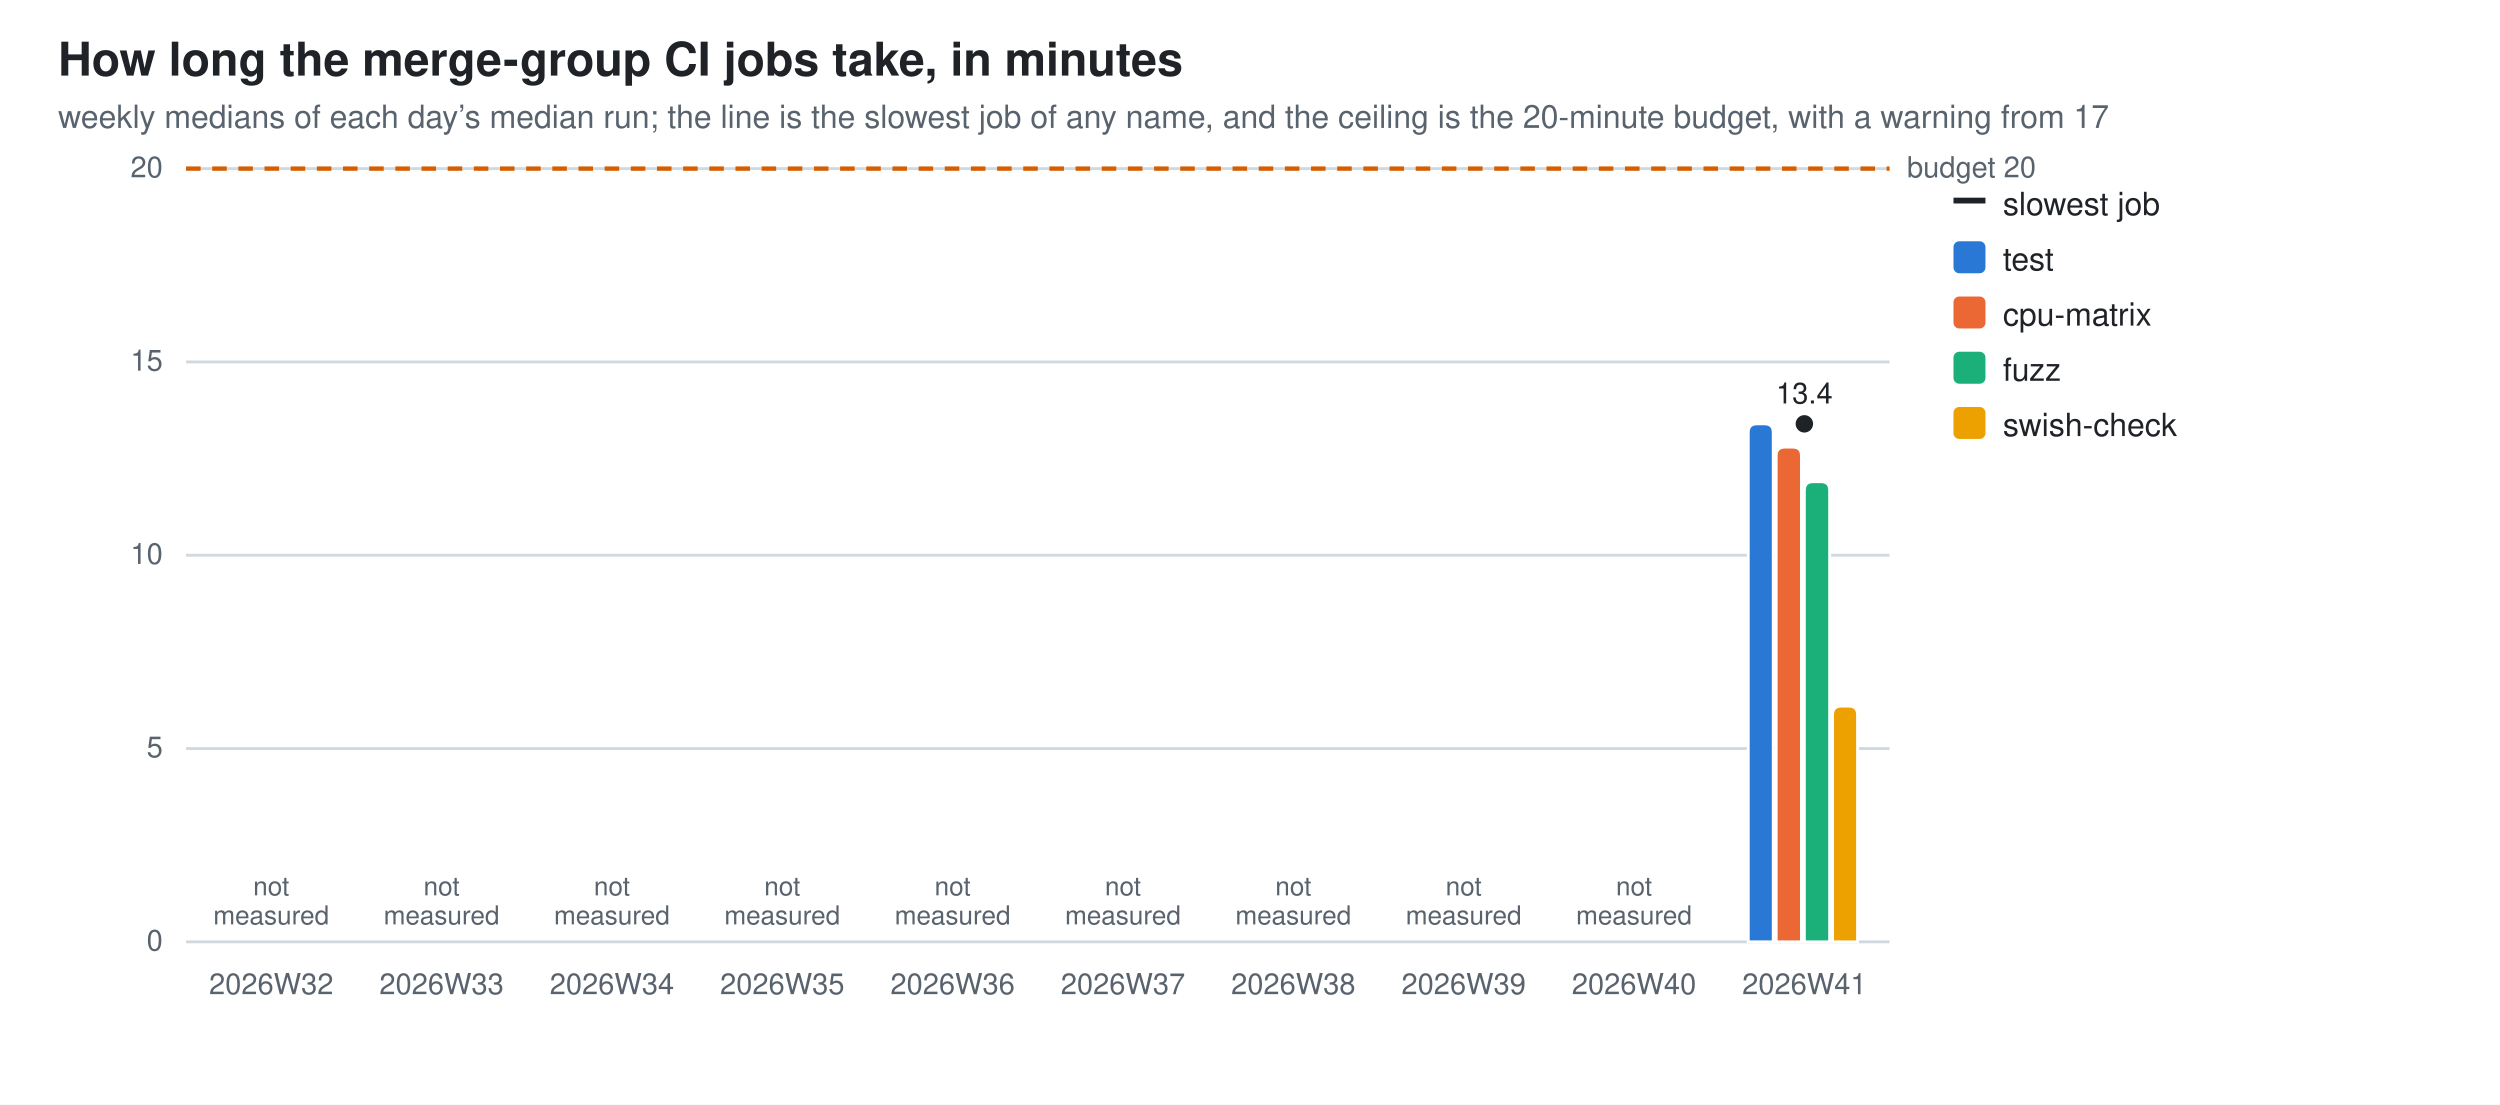
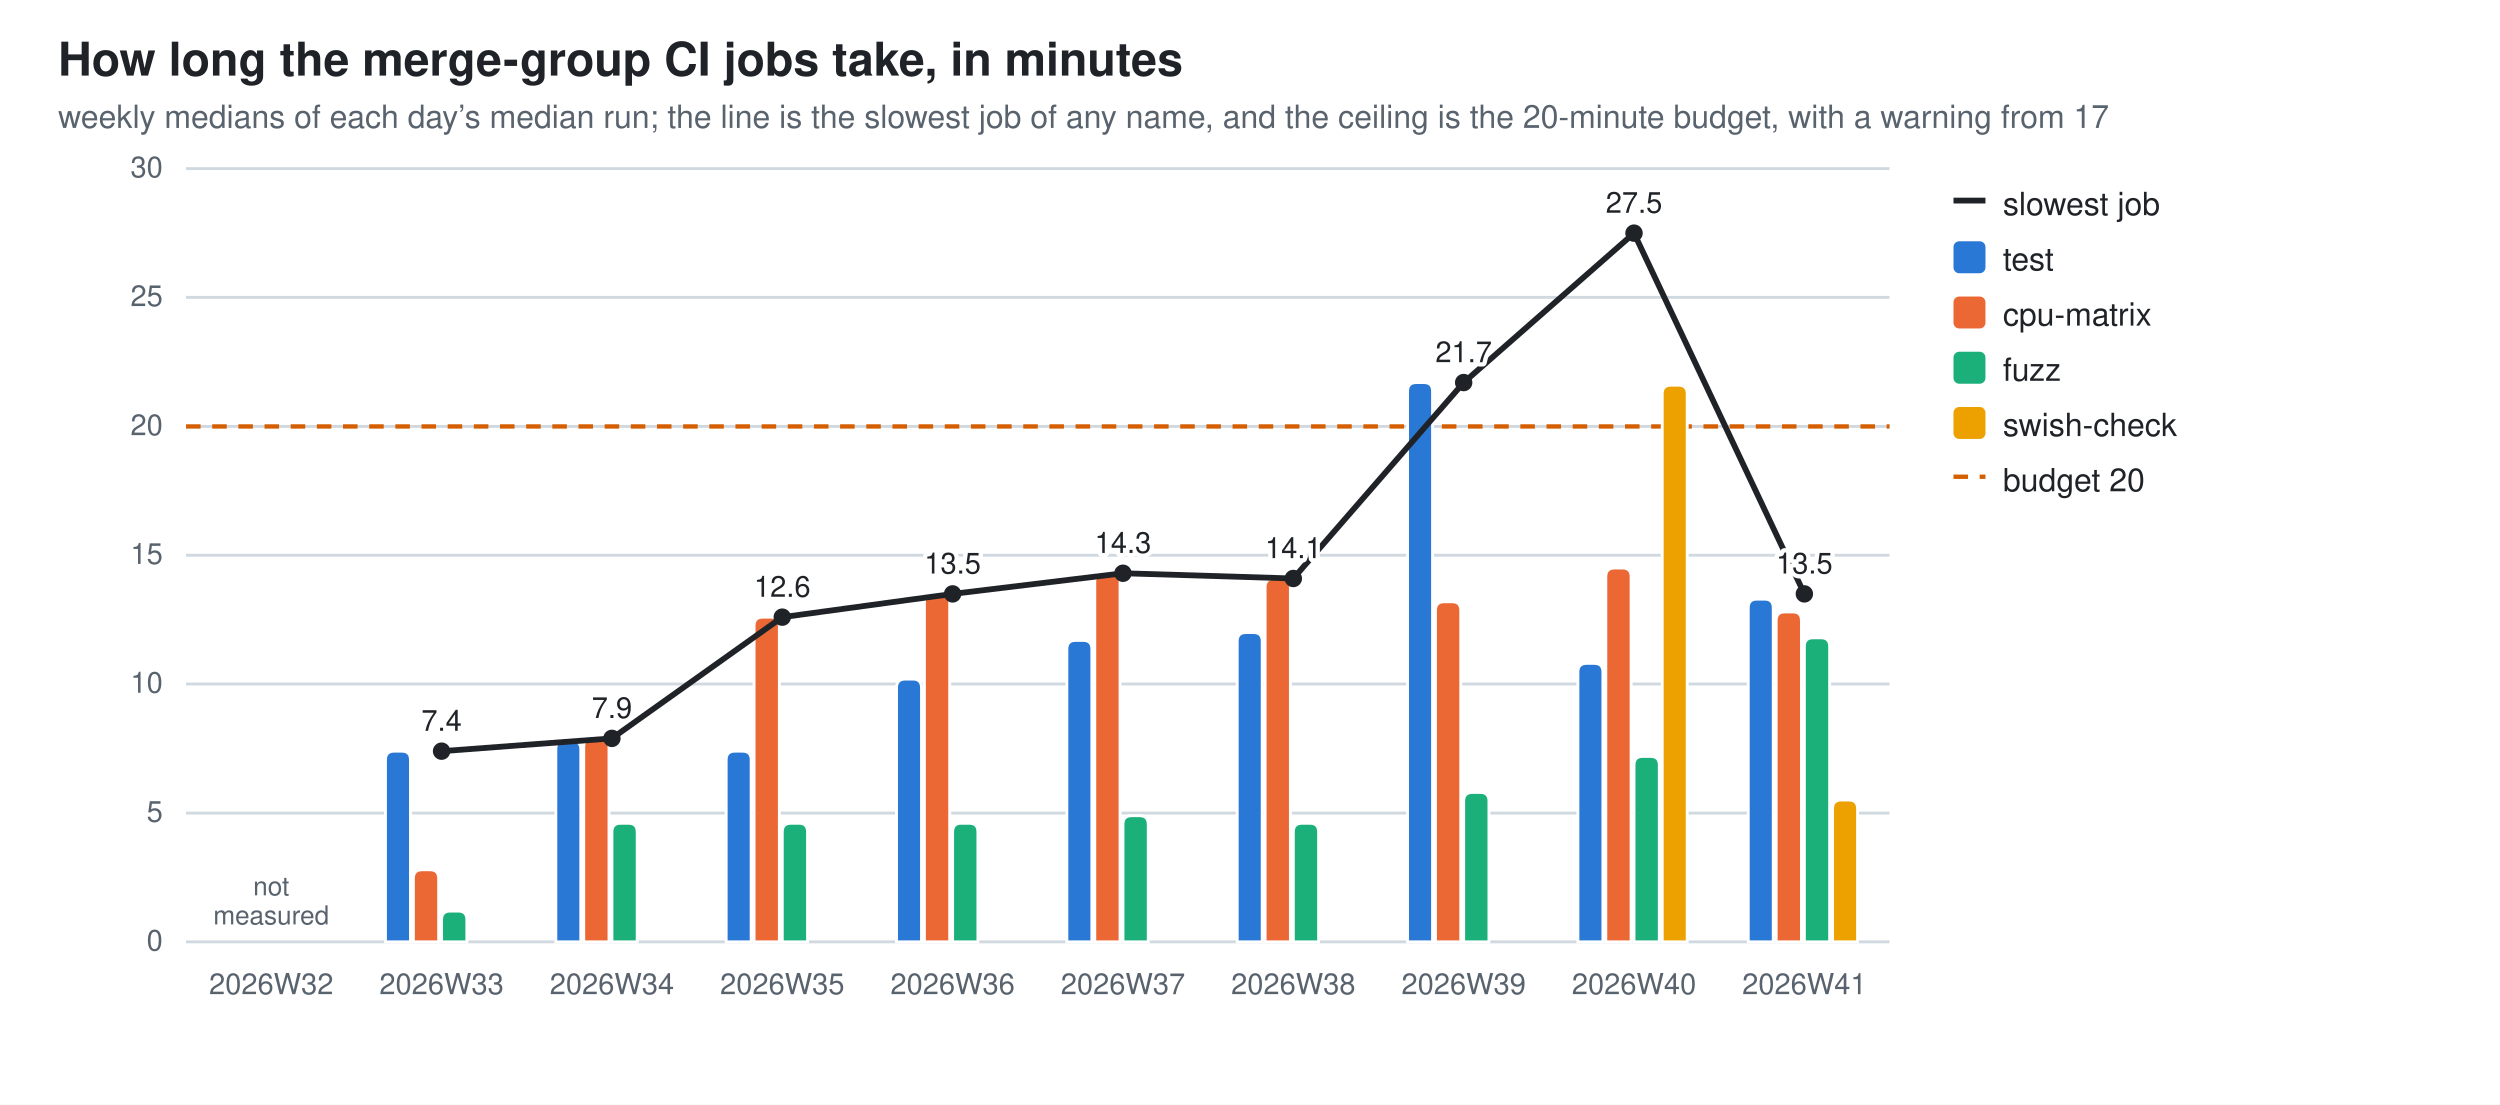
<svg xmlns="http://www.w3.org/2000/svg" width="860" height="380" viewBox="0 0 860 380" role="img" aria-label="How long the merge-group CI jobs take, in minutes">
  <style>
  .bg{fill:#ffffff} .fg{fill:#1f2328} .mut{fill:#59636e} .grid{stroke:#d1d9e0}
  .seg{stroke:#ffffff;stroke-width:1} .tr{stroke:#1f2328;fill:none} .trd{fill:#1f2328}
  .val{paint-order:stroke;stroke:#ffffff;stroke-width:3px;stroke-linejoin:round}
  .s0{fill:#2a78d6}  .s1{fill:#eb6834}  .s2{fill:#1baf7a}  .s3{fill:#eda100}
  @media (prefers-color-scheme: dark){
    .bg{fill:#0d1117} .fg{fill:#e6edf3} .mut{fill:#9198a1} .grid{stroke:#30363d}
    .seg{stroke:#0d1117} .val{stroke:#0d1117} .tr{stroke:#e6edf3} .trd{fill:#e6edf3} .s0{fill:#3987e5} .s1{fill:#d95926} .s2{fill:#199e70} .s3{fill:#c98500}}
  text{font-family:-apple-system,BlinkMacSystemFont,"Segoe UI",Helvetica,Arial,sans-serif}
</style>
  <rect class="bg" width="860" height="380" />
  <text class="fg" x="20" y="26" font-size="16" font-weight="600">How long the merge-group CI jobs take, in minutes</text>
  <text class="mut" x="20" y="44" font-size="11">weekly medians of each day’s median run; the line is the slowest job of any name, and the ceiling is the 20-minute budget, with a warning from 17</text>
  <line class="grid" x1="64" y1="324.0" x2="650.0" y2="324.0" stroke-width="1" />
  <text class="mut" x="56" y="327.0" font-size="10" text-anchor="end">0</text>
-   <line class="grid" x1="64" y1="257.5" x2="650.0" y2="257.5" stroke-width="1" />
-   <text class="mut" x="56" y="260.5" font-size="10" text-anchor="end">5</text>
+   <line class="grid" x1="64" y1="279.7" x2="650.0" y2="279.7" stroke-width="1" />
+   <text class="mut" x="56" y="282.7" font-size="10" text-anchor="end">5</text>
+   <line class="grid" x1="64" y1="235.3" x2="650.0" y2="235.3" stroke-width="1" />
+   <text class="mut" x="56" y="238.3" font-size="10" text-anchor="end">10</text>
  <line class="grid" x1="64" y1="191.0" x2="650.0" y2="191.0" stroke-width="1" />
-   <text class="mut" x="56" y="194.0" font-size="10" text-anchor="end">10</text>
-   <line class="grid" x1="64" y1="124.5" x2="650.0" y2="124.5" stroke-width="1" />
-   <text class="mut" x="56" y="127.5" font-size="10" text-anchor="end">15</text>
+   <text class="mut" x="56" y="194.0" font-size="10" text-anchor="end">15</text>
+   <line class="grid" x1="64" y1="146.7" x2="650.0" y2="146.7" stroke-width="1" />
+   <text class="mut" x="56" y="149.7" font-size="10" text-anchor="end">20</text>
+   <line class="grid" x1="64" y1="102.3" x2="650.0" y2="102.3" stroke-width="1" />
+   <text class="mut" x="56" y="105.3" font-size="10" text-anchor="end">25</text>
  <line class="grid" x1="64" y1="58.0" x2="650.0" y2="58.0" stroke-width="1" />
-   <text class="mut" x="56" y="61.0" font-size="10" text-anchor="end">20</text>
-   <line x1="64" y1="58.0" x2="650.0" y2="58.0" stroke="#D55E00" stroke-width="1.5" stroke-dasharray="5 4" />
-   <text class="mut" x="656.0" y="61.0" font-size="10">budget 20</text>
+   <text class="mut" x="56" y="61.0" font-size="10" text-anchor="end">30</text>
+   <line x1="64" y1="146.7" x2="650.0" y2="146.7" stroke="#D55E00" stroke-width="1.5" stroke-dasharray="5 4" />
  <text class="mut" x="93.3" y="342" font-size="10" text-anchor="middle">2026W32</text>
  <text class="mut" x="93.3" y="308.0" font-size="9" text-anchor="middle">not<tspan x="93.3" dy="10">measured</tspan>
  </text>
+   <path class="seg s0" d="M132.6,324.0 V261.4 Q132.6,258.4 135.6,258.4 H138.2 Q141.2,258.4 141.2,261.4 V324.0 Z" />
+   <path class="seg s1" d="M142.2,324.0 V302.2 Q142.2,299.2 145.2,299.2 H147.9 Q150.9,299.2 150.9,302.2 V324.0 Z" />
+   <path class="seg s2" d="M151.9,324.0 V316.4 Q151.9,313.4 154.9,313.4 H157.6 Q160.6,313.4 160.6,316.4 V324.0 Z" />
  <text class="mut" x="151.9" y="342" font-size="10" text-anchor="middle">2026W33</text>
-   <text class="mut" x="151.9" y="308.0" font-size="9" text-anchor="middle">not<tspan x="151.9" dy="10">measured</tspan>
-   </text>
+   <path class="seg s0" d="M191.2,324.0 V257.8 Q191.2,254.8 194.2,254.8 H196.8 Q199.8,254.8 199.8,257.8 V324.0 Z" />
+   <path class="seg s1" d="M200.8,324.0 V257.0 Q200.8,254.0 203.8,254.0 H206.5 Q209.5,254.0 209.5,257.0 V324.0 Z" />
+   <path class="seg s2" d="M210.5,324.0 V286.2 Q210.5,283.2 213.5,283.2 H216.2 Q219.2,283.2 219.2,286.2 V324.0 Z" />
  <text class="mut" x="210.5" y="342" font-size="10" text-anchor="middle">2026W34</text>
-   <text class="mut" x="210.5" y="308.0" font-size="9" text-anchor="middle">not<tspan x="210.5" dy="10">measured</tspan>
-   </text>
+   <path class="seg s0" d="M249.8,324.0 V261.4 Q249.8,258.4 252.8,258.4 H255.4 Q258.4,258.4 258.4,261.4 V324.0 Z" />
+   <path class="seg s1" d="M259.4,324.0 V215.3 Q259.4,212.3 262.4,212.3 H265.1 Q268.1,212.3 268.1,215.3 V324.0 Z" />
+   <path class="seg s2" d="M269.1,324.0 V286.2 Q269.1,283.2 272.1,283.2 H274.8 Q277.8,283.2 277.8,286.2 V324.0 Z" />
  <text class="mut" x="269.1" y="342" font-size="10" text-anchor="middle">2026W35</text>
-   <text class="mut" x="269.1" y="308.0" font-size="9" text-anchor="middle">not<tspan x="269.1" dy="10">measured</tspan>
-   </text>
+   <path class="seg s0" d="M308.4,324.0 V236.6 Q308.4,233.6 311.4,233.6 H314.0 Q317.0,233.6 317.0,236.6 V324.0 Z" />
+   <path class="seg s1" d="M318.0,324.0 V207.3 Q318.0,204.3 321.0,204.3 H323.7 Q326.7,204.3 326.7,207.3 V324.0 Z" />
+   <path class="seg s2" d="M327.7,324.0 V286.2 Q327.7,283.2 330.7,283.2 H333.4 Q336.4,283.2 336.4,286.2 V324.0 Z" />
  <text class="mut" x="327.7" y="342" font-size="10" text-anchor="middle">2026W36</text>
-   <text class="mut" x="327.7" y="308.0" font-size="9" text-anchor="middle">not<tspan x="327.7" dy="10">measured</tspan>
-   </text>
+   <path class="seg s0" d="M367.0,324.0 V223.3 Q367.0,220.3 370.0,220.3 H372.6 Q375.6,220.3 375.6,223.3 V324.0 Z" />
+   <path class="seg s1" d="M376.6,324.0 V200.2 Q376.6,197.2 379.6,197.2 H382.3 Q385.3,197.2 385.3,200.2 V324.0 Z" />
+   <path class="seg s2" d="M386.3,324.0 V283.6 Q386.3,280.6 389.3,280.6 H392.0 Q395.0,280.6 395.0,283.6 V324.0 Z" />
  <text class="mut" x="386.3" y="342" font-size="10" text-anchor="middle">2026W37</text>
-   <text class="mut" x="386.3" y="308.0" font-size="9" text-anchor="middle">not<tspan x="386.3" dy="10">measured</tspan>
-   </text>
+   <path class="seg s0" d="M425.6,324.0 V220.6 Q425.6,217.6 428.6,217.6 H431.2 Q434.2,217.6 434.2,220.6 V324.0 Z" />
+   <path class="seg s1" d="M435.2,324.0 V202.0 Q435.2,199.0 438.2,199.0 H440.9 Q443.9,199.0 443.9,202.0 V324.0 Z" />
+   <path class="seg s2" d="M444.9,324.0 V286.2 Q444.9,283.2 447.9,283.2 H450.6 Q453.6,283.2 453.6,286.2 V324.0 Z" />
  <text class="mut" x="444.9" y="342" font-size="10" text-anchor="middle">2026W38</text>
-   <text class="mut" x="444.9" y="308.0" font-size="9" text-anchor="middle">not<tspan x="444.9" dy="10">measured</tspan>
-   </text>
+   <path class="seg s0" d="M484.2,324.0 V134.6 Q484.2,131.6 487.2,131.6 H489.8 Q492.8,131.6 492.8,134.6 V324.0 Z" />
+   <path class="seg s1" d="M493.8,324.0 V210.0 Q493.8,207.0 496.8,207.0 H499.5 Q502.5,207.0 502.5,210.0 V324.0 Z" />
+   <path class="seg s2" d="M503.5,324.0 V275.6 Q503.5,272.6 506.5,272.6 H509.2 Q512.2,272.6 512.2,275.6 V324.0 Z" />
  <text class="mut" x="503.5" y="342" font-size="10" text-anchor="middle">2026W39</text>
-   <text class="mut" x="503.5" y="308.0" font-size="9" text-anchor="middle">not<tspan x="503.5" dy="10">measured</tspan>
-   </text>
+   <path class="seg s0" d="M542.8,324.0 V231.2 Q542.8,228.2 545.8,228.2 H548.4 Q551.4,228.2 551.4,231.2 V324.0 Z" />
+   <path class="seg s1" d="M552.4,324.0 V198.4 Q552.4,195.4 555.4,195.4 H558.1 Q561.1,195.4 561.1,198.4 V324.0 Z" />
+   <path class="seg s2" d="M562.1,324.0 V263.2 Q562.1,260.2 565.1,260.2 H567.8 Q570.8,260.2 570.8,263.2 V324.0 Z" />
+   <path class="seg s3" d="M571.8,324.0 V135.5 Q571.8,132.5 574.8,132.5 H577.4 Q580.4,132.5 580.4,135.5 V324.0 Z" />
  <text class="mut" x="562.1" y="342" font-size="10" text-anchor="middle">2026W40</text>
-   <text class="mut" x="562.1" y="308.0" font-size="9" text-anchor="middle">not<tspan x="562.1" dy="10">measured</tspan>
-   </text>
-   <path class="seg s0" d="M601.4,324.0 V148.8 Q601.4,145.8 604.4,145.8 H607.0 Q610.0,145.8 610.0,148.8 V324.0 Z" />
-   <path class="seg s1" d="M611.0,324.0 V156.8 Q611.0,153.8 614.0,153.8 H616.7 Q619.7,153.8 619.7,156.8 V324.0 Z" />
-   <path class="seg s2" d="M620.7,324.0 V168.7 Q620.7,165.7 623.7,165.7 H626.4 Q629.4,165.7 629.4,168.7 V324.0 Z" />
-   <path class="seg s3" d="M630.4,324.0 V245.9 Q630.4,242.9 633.4,242.9 H636.0 Q639.0,242.9 639.0,245.9 V324.0 Z" />
+   <path class="seg s0" d="M601.4,324.0 V209.1 Q601.4,206.1 604.4,206.1 H607.0 Q610.0,206.1 610.0,209.1 V324.0 Z" />
+   <path class="seg s1" d="M611.0,324.0 V213.5 Q611.0,210.5 614.0,210.5 H616.7 Q619.7,210.5 619.7,213.5 V324.0 Z" />
+   <path class="seg s2" d="M620.7,324.0 V222.4 Q620.7,219.4 623.7,219.4 H626.4 Q629.4,219.4 629.4,222.4 V324.0 Z" />
+   <path class="seg s3" d="M630.4,324.0 V278.2 Q630.4,275.2 633.4,275.2 H636.0 Q639.0,275.2 639.0,278.2 V324.0 Z" />
  <text class="mut" x="620.7" y="342" font-size="10" text-anchor="middle">2026W41</text>
-   <circle class="trd" cx="620.7" cy="145.8" r="3" />
-   <text class="fg val" x="620.7" y="138.8" font-size="10" text-anchor="middle">13.4</text>
+   <line class="tr" x1="151.9" y1="258.4" x2="210.5" y2="254.0" stroke-width="2" />
+   <line class="tr" x1="210.5" y1="254.0" x2="269.1" y2="212.3" stroke-width="2" />
+   <line class="tr" x1="269.1" y1="212.3" x2="327.7" y2="204.3" stroke-width="2" />
+   <line class="tr" x1="327.7" y1="204.3" x2="386.3" y2="197.2" stroke-width="2" />
+   <line class="tr" x1="386.3" y1="197.2" x2="444.9" y2="199.0" stroke-width="2" />
+   <line class="tr" x1="444.9" y1="199.0" x2="503.5" y2="131.6" stroke-width="2" />
+   <line class="tr" x1="503.5" y1="131.6" x2="562.1" y2="80.2" stroke-width="2" />
+   <line class="tr" x1="562.1" y1="80.2" x2="620.7" y2="204.3" stroke-width="2" />
+   <circle class="trd" cx="151.9" cy="258.4" r="3" />
+   <text class="fg val" x="151.9" y="251.4" font-size="10" text-anchor="middle">7.4</text>
+   <circle class="trd" cx="210.5" cy="254.0" r="3" />
+   <text class="fg val" x="210.5" y="247.0" font-size="10" text-anchor="middle">7.9</text>
+   <circle class="trd" cx="269.1" cy="212.3" r="3" />
+   <text class="fg val" x="269.1" y="205.3" font-size="10" text-anchor="middle">12.6</text>
+   <circle class="trd" cx="327.7" cy="204.3" r="3" />
+   <text class="fg val" x="327.7" y="197.3" font-size="10" text-anchor="middle">13.5</text>
+   <circle class="trd" cx="386.3" cy="197.2" r="3" />
+   <text class="fg val" x="386.3" y="190.2" font-size="10" text-anchor="middle">14.3</text>
+   <circle class="trd" cx="444.9" cy="199.0" r="3" />
+   <text class="fg val" x="444.9" y="192.0" font-size="10" text-anchor="middle">14.1</text>
+   <circle class="trd" cx="503.5" cy="131.6" r="3" />
+   <text class="fg val" x="503.5" y="124.6" font-size="10" text-anchor="middle">21.7</text>
+   <circle class="trd" cx="562.1" cy="80.2" r="3" />
+   <text class="fg val" x="562.1" y="73.2" font-size="10" text-anchor="middle">27.5</text>
+   <circle class="trd" cx="620.7" cy="204.3" r="3" />
+   <text class="fg val" x="620.7" y="197.3" font-size="10" text-anchor="middle">13.5</text>
  <line class="tr" x1="672" y1="69" x2="683" y2="69" stroke-width="2" />
  <text class="fg" y="74" font-size="11">
    <tspan x="689" dy="0">slowest job</tspan>
  </text>
  <rect class="s0" x="672" y="83" width="11" height="11" rx="2" />
  <text class="fg" y="93" font-size="11">
    <tspan x="689" dy="0">test</tspan>
  </text>
  <rect class="s1" x="672" y="102" width="11" height="11" rx="2" />
  <text class="fg" y="112" font-size="11">
    <tspan x="689" dy="0">cpu-matrix</tspan>
  </text>
  <rect class="s2" x="672" y="121" width="11" height="11" rx="2" />
  <text class="fg" y="131" font-size="11">
    <tspan x="689" dy="0">fuzz</tspan>
  </text>
  <rect class="s3" x="672" y="140" width="11" height="11" rx="2" />
  <text class="fg" y="150" font-size="11">
    <tspan x="689" dy="0">swish-check</tspan>
  </text>
+   <line x1="672" y1="164" x2="683" y2="164" stroke="#D55E00" stroke-width="1.5" stroke-dasharray="5 4" />
+   <text class="fg" x="689" y="169" font-size="11">budget 20</text>
</svg>
